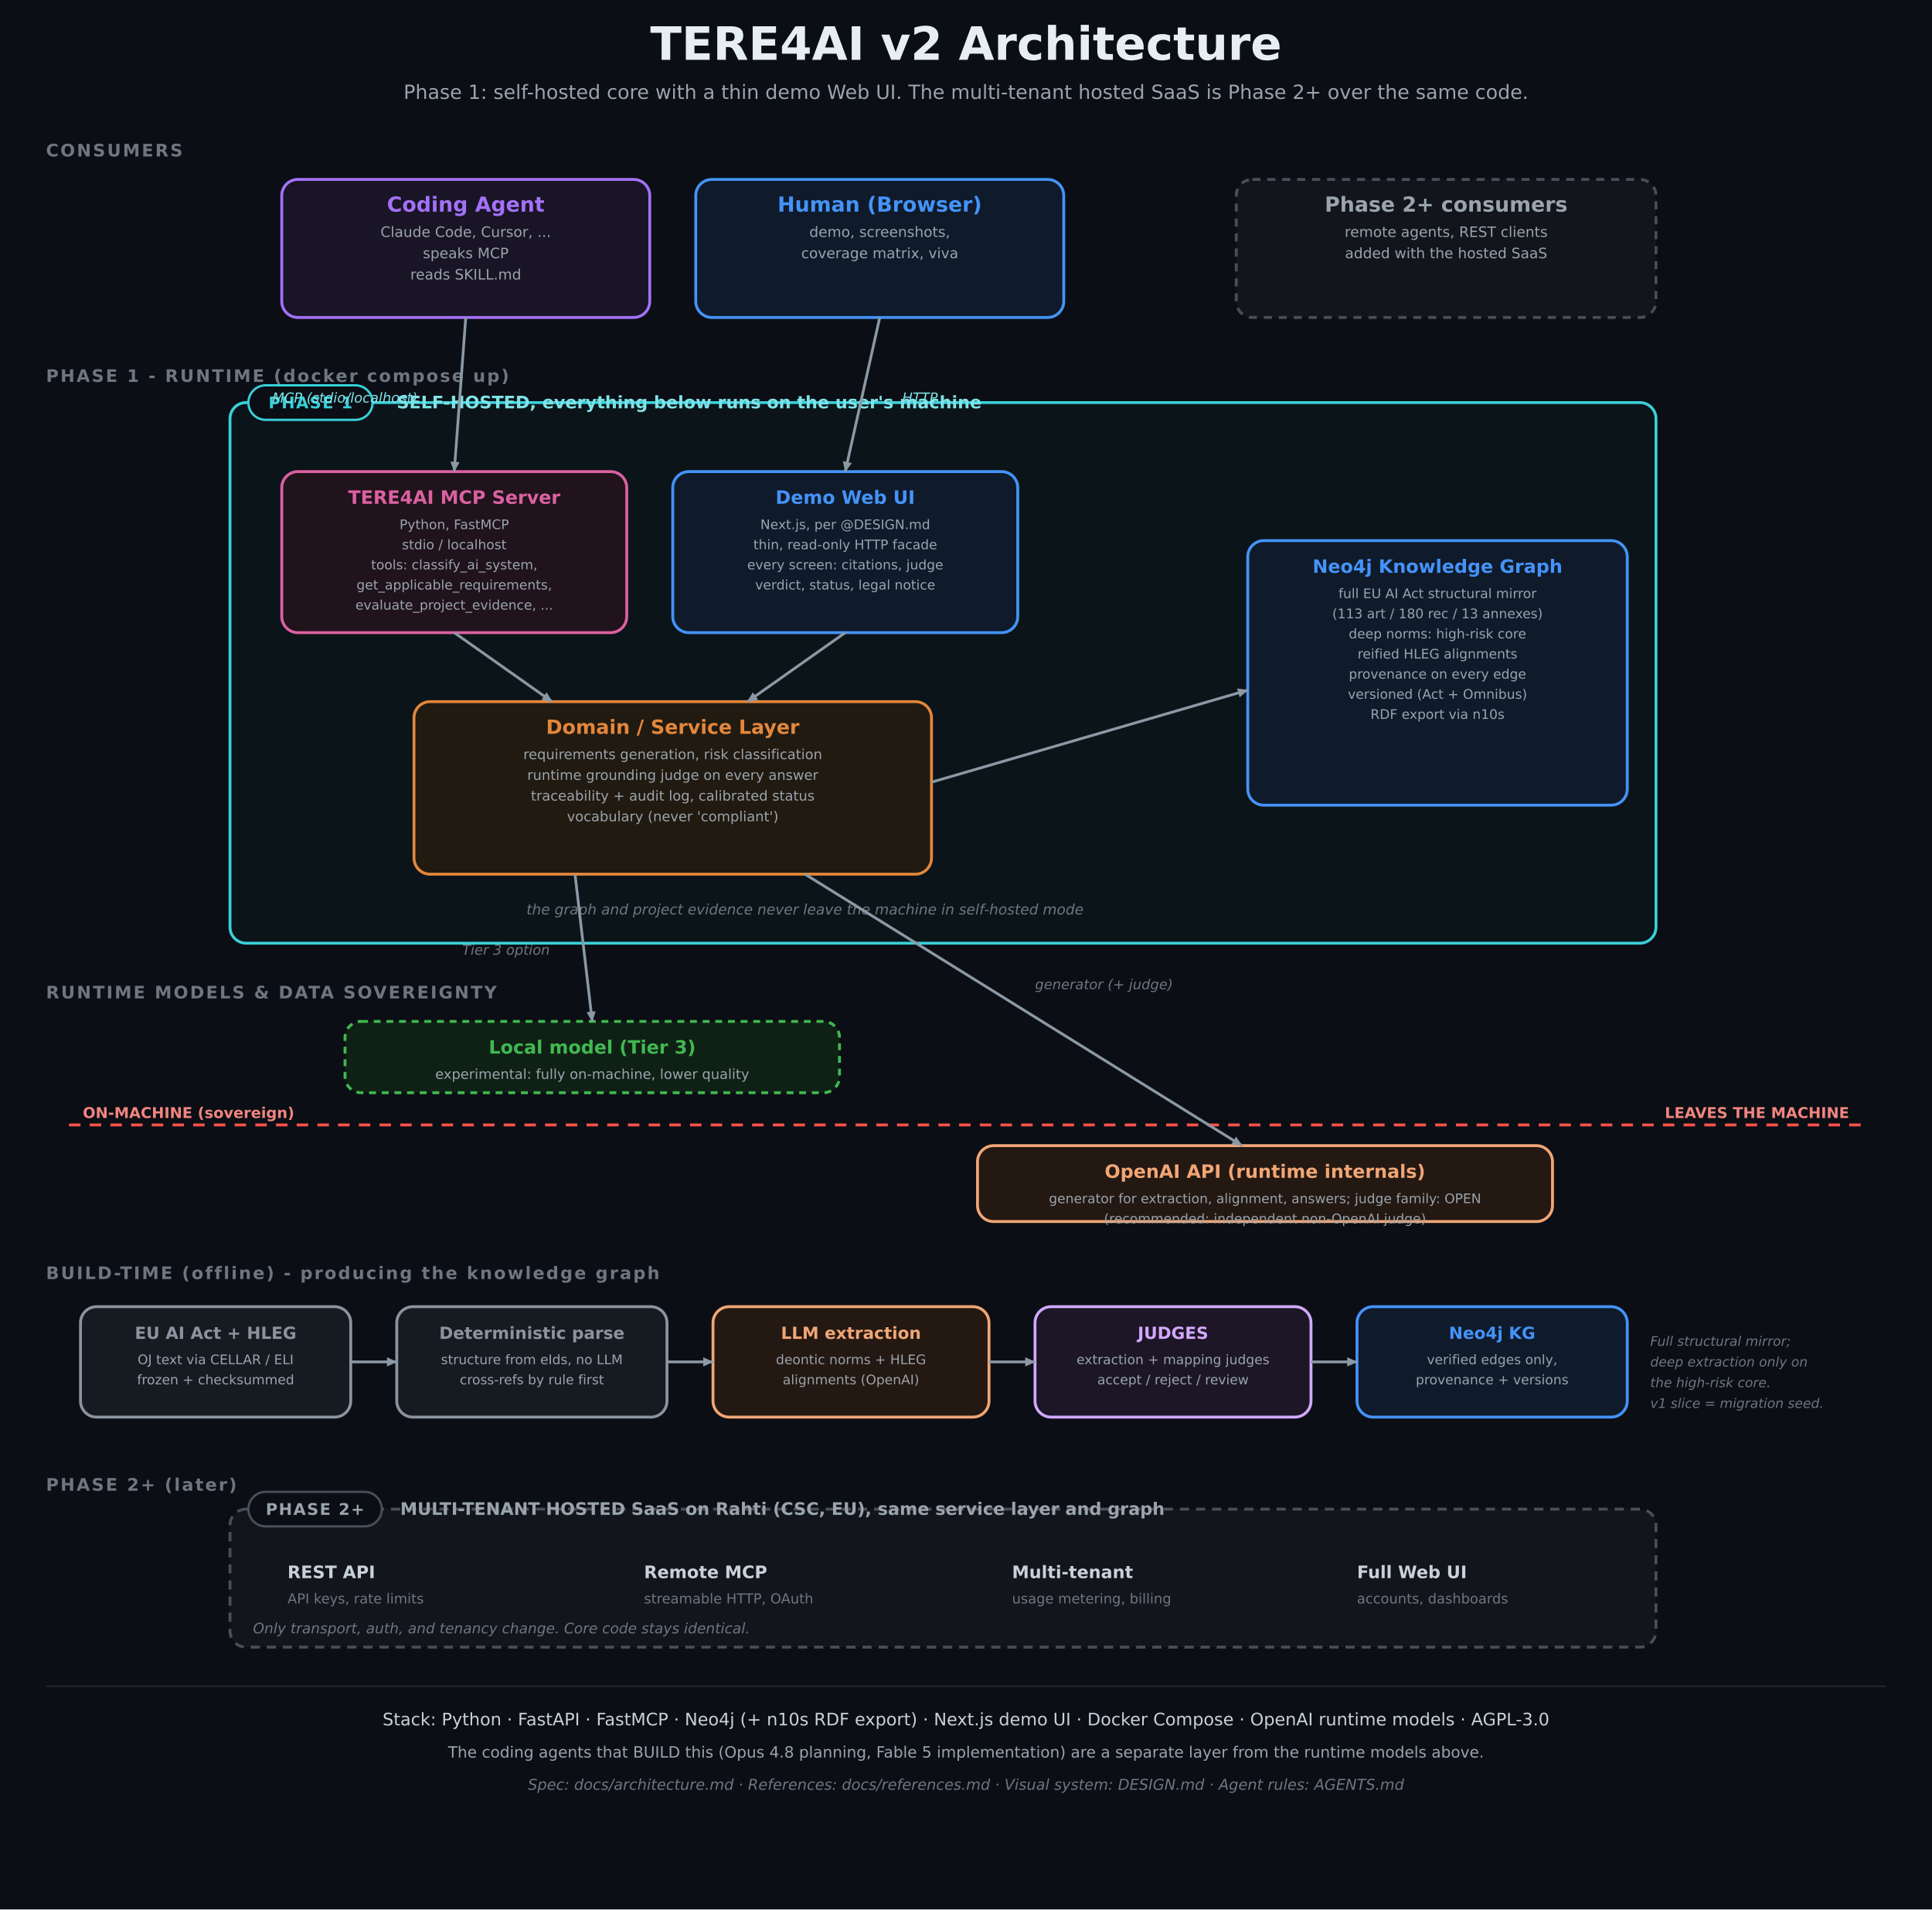
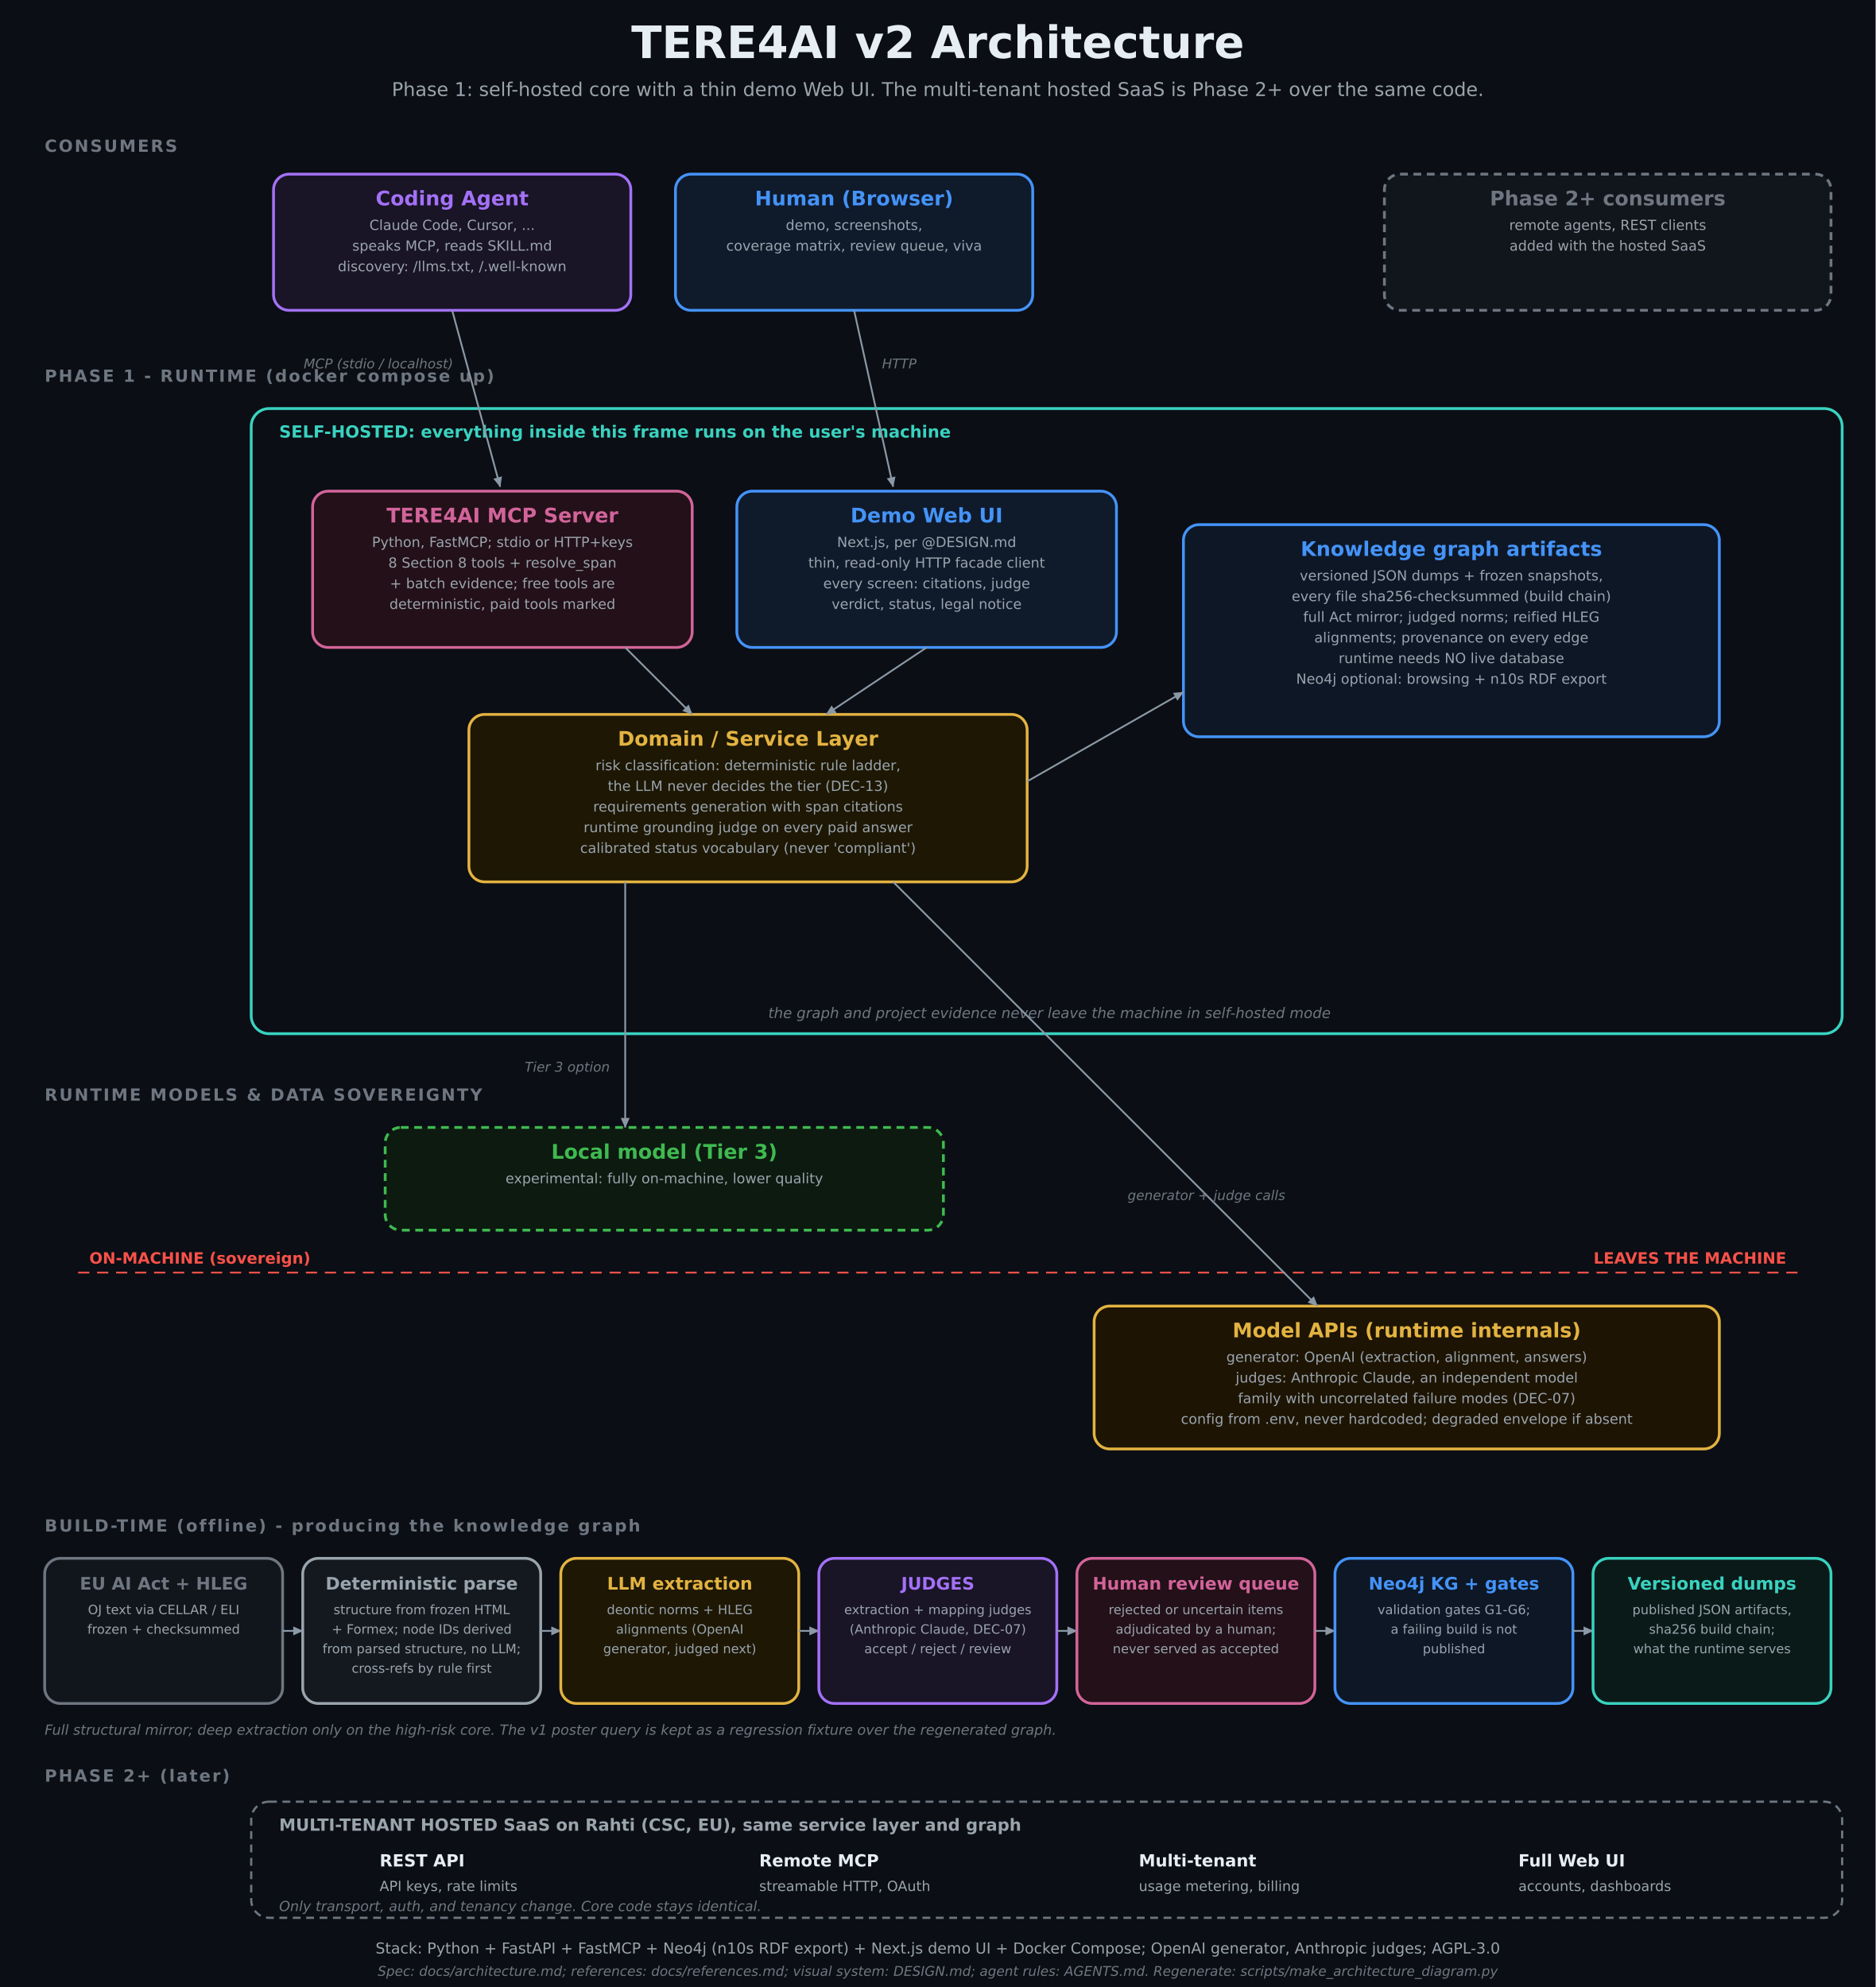
- <svg xmlns="http://www.w3.org/2000/svg" width="1680" height="1660" viewBox="0 0 1680 1660">
+ <svg xmlns="http://www.w3.org/2000/svg" width="1680" height="1780" viewBox="0 0 1680 1780">
  <defs>
    <marker id="ah" markerWidth="11" markerHeight="11" refX="8.5" refY="4" orient="auto" markerUnits="userSpaceOnUse">
      <path d="M0,0 L9,4 L0,8 z" fill="#8b98a5" />
    </marker>
  </defs>
-   <rect x="0" y="0" width="1680" height="1660" rx="0" fill="#0b0e14" fill-opacity="1.0" stroke="#0b0e14" stroke-width="0" />
+   <rect x="0" y="0" width="1680" height="1780" fill="#0b0e14" />
  <text x="840.0" y="52" font-family="DejaVu Sans, sans-serif" font-size="40" fill="#e6edf3" text-anchor="middle" font-weight="bold">TERE4AI v2  Architecture</text>
  <text x="840.0" y="86" font-family="DejaVu Sans, sans-serif" font-size="17" fill="#9aa4ad" text-anchor="middle">Phase 1: self-hosted core with a thin demo Web UI. The multi-tenant hosted SaaS is Phase 2+ over the same code.</text>
  <text x="40" y="136" font-family="DejaVu Sans, sans-serif" font-size="15" fill="#6e7681" text-anchor="start" font-weight="bold" letter-spacing="1.5">CONSUMERS</text>
-   <rect x="245" y="156" width="320" height="120" rx="14" fill="#191426" fill-opacity="1.0" stroke="#a371f7" stroke-width="2.5" />
+   <rect x="245" y="156" width="320" height="122" rx="14" fill="#191426" stroke="#a371f7" stroke-width="2.5" />
  <text x="405.0" y="184" font-family="DejaVu Sans, sans-serif" font-size="18" fill="#a371f7" text-anchor="middle" font-weight="bold">Coding Agent</text>
  <text x="405.0" y="206" font-family="DejaVu Sans, sans-serif" font-size="12.5" fill="#9aa4ad" text-anchor="middle">Claude Code, Cursor, ...</text>
-   <text x="405.0" y="224.5" font-family="DejaVu Sans, sans-serif" font-size="12.5" fill="#9aa4ad" text-anchor="middle">speaks MCP</text>
-   <text x="405.0" y="243.0" font-family="DejaVu Sans, sans-serif" font-size="12.5" fill="#9aa4ad" text-anchor="middle">reads SKILL.md</text>
-   <rect x="605" y="156" width="320" height="120" rx="14" fill="#0f1a2b" fill-opacity="1.0" stroke="#4493f8" stroke-width="2.5" />
+   <text x="405.0" y="224.5" font-family="DejaVu Sans, sans-serif" font-size="12.5" fill="#9aa4ad" text-anchor="middle">speaks MCP, reads SKILL.md</text>
+   <text x="405.0" y="243.0" font-family="DejaVu Sans, sans-serif" font-size="12.5" fill="#9aa4ad" text-anchor="middle">discovery: /llms.txt, /.well-known</text>
+   <rect x="605" y="156" width="320" height="122" rx="14" fill="#0f1a2b" stroke="#4493f8" stroke-width="2.5" />
  <text x="765.0" y="184" font-family="DejaVu Sans, sans-serif" font-size="18" fill="#4493f8" text-anchor="middle" font-weight="bold">Human (Browser)</text>
  <text x="765.0" y="206" font-family="DejaVu Sans, sans-serif" font-size="12.5" fill="#9aa4ad" text-anchor="middle">demo, screenshots,</text>
-   <text x="765.0" y="224.5" font-family="DejaVu Sans, sans-serif" font-size="12.5" fill="#9aa4ad" text-anchor="middle">coverage matrix, viva</text>
-   <rect x="1075" y="156" width="365" height="120" rx="14" fill="#12151b" fill-opacity="1.0" stroke="#484f58" stroke-width="2.5" stroke-dasharray="7,6" />
-   <text x="1257.5" y="184" font-family="DejaVu Sans, sans-serif" font-size="18" fill="#9aa4ad" text-anchor="middle" font-weight="bold">Phase 2+ consumers</text>
-   <text x="1257.5" y="206" font-family="DejaVu Sans, sans-serif" font-size="12.5" fill="#9aa4ad" text-anchor="middle">remote agents, REST clients</text>
-   <text x="1257.5" y="224.5" font-family="DejaVu Sans, sans-serif" font-size="12.5" fill="#9aa4ad" text-anchor="middle">added with the hosted SaaS</text>
-   <text x="40" y="332" font-family="DejaVu Sans, sans-serif" font-size="15" fill="#6e7681" text-anchor="start" font-weight="bold" letter-spacing="1.5">PHASE 1  -  RUNTIME  (docker compose up)</text>
-   <rect x="200" y="350" width="1240" height="470" rx="14" fill="#0c1a1c" fill-opacity="0.55" stroke="#39d0d8" stroke-width="2.5" />
-   <rect x="216" y="335" width="108" height="30" rx="15" fill="#0b0e14" fill-opacity="1.0" stroke="#39d0d8" stroke-width="2" />
-   <text x="270" y="355" font-family="DejaVu Sans, sans-serif" font-size="14" fill="#39d0d8" text-anchor="middle" font-weight="bold" letter-spacing="1">PHASE 1</text>
-   <text x="345" y="355" font-family="DejaVu Sans, sans-serif" font-size="15" fill="#7fe3e8" text-anchor="start" font-weight="bold">SELF-HOSTED, everything below runs on the user's machine</text>
-   <rect x="245" y="410" width="300" height="140" rx="14" fill="#20131b" fill-opacity="1.0" stroke="#db61a2" stroke-width="2.5" />
-   <text x="395.0" y="438" font-family="DejaVu Sans, sans-serif" font-size="16" fill="#db61a2" text-anchor="middle" font-weight="bold">TERE4AI MCP Server</text>
-   <text x="395.0" y="460" font-family="DejaVu Sans, sans-serif" font-size="11.5" fill="#9aa4ad" text-anchor="middle">Python, FastMCP</text>
-   <text x="395.0" y="477.5" font-family="DejaVu Sans, sans-serif" font-size="11.5" fill="#9aa4ad" text-anchor="middle">stdio / localhost</text>
-   <text x="395.0" y="495.0" font-family="DejaVu Sans, sans-serif" font-size="11.5" fill="#9aa4ad" text-anchor="middle">tools: classify_ai_system,</text>
-   <text x="395.0" y="512.5" font-family="DejaVu Sans, sans-serif" font-size="11.5" fill="#9aa4ad" text-anchor="middle">get_applicable_requirements,</text>
-   <text x="395.0" y="530.0" font-family="DejaVu Sans, sans-serif" font-size="11.5" fill="#9aa4ad" text-anchor="middle">evaluate_project_evidence, ...</text>
-   <rect x="585" y="410" width="300" height="140" rx="14" fill="#0f1a2b" fill-opacity="1.0" stroke="#4493f8" stroke-width="2.5" />
-   <text x="735.0" y="438" font-family="DejaVu Sans, sans-serif" font-size="16" fill="#4493f8" text-anchor="middle" font-weight="bold">Demo Web UI</text>
-   <text x="735.0" y="460" font-family="DejaVu Sans, sans-serif" font-size="11.5" fill="#9aa4ad" text-anchor="middle">Next.js, per @DESIGN.md</text>
-   <text x="735.0" y="477.5" font-family="DejaVu Sans, sans-serif" font-size="11.5" fill="#9aa4ad" text-anchor="middle">thin, read-only HTTP facade</text>
-   <text x="735.0" y="495.0" font-family="DejaVu Sans, sans-serif" font-size="11.5" fill="#9aa4ad" text-anchor="middle">every screen: citations, judge</text>
-   <text x="735.0" y="512.5" font-family="DejaVu Sans, sans-serif" font-size="11.5" fill="#9aa4ad" text-anchor="middle">verdict, status, legal notice</text>
-   <rect x="360" y="610" width="450" height="150" rx="14" fill="#211a10" fill-opacity="1.0" stroke="#e3873c" stroke-width="2.5" />
-   <text x="585.0" y="638" font-family="DejaVu Sans, sans-serif" font-size="17" fill="#e3873c" text-anchor="middle" font-weight="bold">Domain / Service Layer</text>
-   <text x="585.0" y="660" font-family="DejaVu Sans, sans-serif" font-size="12" fill="#9aa4ad" text-anchor="middle">requirements generation, risk classification</text>
-   <text x="585.0" y="678" font-family="DejaVu Sans, sans-serif" font-size="12" fill="#9aa4ad" text-anchor="middle">runtime grounding judge on every answer</text>
-   <text x="585.0" y="696" font-family="DejaVu Sans, sans-serif" font-size="12" fill="#9aa4ad" text-anchor="middle">traceability + audit log, calibrated status</text>
-   <text x="585.0" y="714" font-family="DejaVu Sans, sans-serif" font-size="12" fill="#9aa4ad" text-anchor="middle">vocabulary (never 'compliant')</text>
-   <rect x="1085" y="470" width="330" height="230" rx="14" fill="#0f1a2b" fill-opacity="1.0" stroke="#4493f8" stroke-width="2.5" />
-   <text x="1250.0" y="498" font-family="DejaVu Sans, sans-serif" font-size="16" fill="#4493f8" text-anchor="middle" font-weight="bold">Neo4j Knowledge Graph</text>
-   <text x="1250.0" y="520" font-family="DejaVu Sans, sans-serif" font-size="11.5" fill="#9aa4ad" text-anchor="middle">full EU AI Act structural mirror</text>
-   <text x="1250.0" y="537.5" font-family="DejaVu Sans, sans-serif" font-size="11.5" fill="#9aa4ad" text-anchor="middle">(113 art / 180 rec / 13 annexes)</text>
-   <text x="1250.0" y="555.0" font-family="DejaVu Sans, sans-serif" font-size="11.5" fill="#9aa4ad" text-anchor="middle">deep norms: high-risk core</text>
-   <text x="1250.0" y="572.5" font-family="DejaVu Sans, sans-serif" font-size="11.5" fill="#9aa4ad" text-anchor="middle">reified HLEG alignments</text>
-   <text x="1250.0" y="590.0" font-family="DejaVu Sans, sans-serif" font-size="11.5" fill="#9aa4ad" text-anchor="middle">provenance on every edge</text>
-   <text x="1250.0" y="607.5" font-family="DejaVu Sans, sans-serif" font-size="11.5" fill="#9aa4ad" text-anchor="middle">versioned (Act + Omnibus)</text>
-   <text x="1250.0" y="625.0" font-family="DejaVu Sans, sans-serif" font-size="11.5" fill="#9aa4ad" text-anchor="middle">RDF export via n10s</text>
-   <line x1="405" y1="276" x2="395" y2="410" stroke="#8b98a5" stroke-width="2.4" marker-end="url(#ah)" />
-   <text x="300" y="350" font-family="DejaVu Sans, sans-serif" font-size="12" fill="#7fe3e8" text-anchor="middle" font-style="italic">MCP (stdio/localhost)</text>
-   <line x1="765" y1="276" x2="735" y2="410" stroke="#8b98a5" stroke-width="2.4" marker-end="url(#ah)" />
-   <text x="800" y="350" font-family="DejaVu Sans, sans-serif" font-size="12" fill="#7fe3e8" text-anchor="middle" font-style="italic">HTTP</text>
-   <line x1="395" y1="550" x2="480" y2="610" stroke="#8b98a5" stroke-width="2.4" marker-end="url(#ah)" />
-   <line x1="735" y1="550" x2="650" y2="610" stroke="#8b98a5" stroke-width="2.4" marker-end="url(#ah)" />
-   <line x1="810" y1="680" x2="1085" y2="600" stroke="#8b98a5" stroke-width="2.4" marker-end="url(#ah)" />
-   <text x="700" y="795" font-family="DejaVu Sans, sans-serif" font-size="12.5" fill="#6e7681" text-anchor="middle" font-style="italic">the graph and project evidence never leave the machine in self-hosted mode</text>
-   <text x="40" y="868" font-family="DejaVu Sans, sans-serif" font-size="15" fill="#6e7681" text-anchor="start" font-weight="bold" letter-spacing="1.5">RUNTIME MODELS  &amp;  DATA SOVEREIGNTY</text>
-   <rect x="300" y="888" width="430" height="62" rx="14" fill="#0f2015" fill-opacity="1.0" stroke="#3fb950" stroke-width="2.5" stroke-dasharray="6,5" />
-   <text x="515.0" y="916" font-family="DejaVu Sans, sans-serif" font-size="16" fill="#3fb950" text-anchor="middle" font-weight="bold">Local model (Tier 3)</text>
-   <text x="515.0" y="938" font-family="DejaVu Sans, sans-serif" font-size="12" fill="#9aa4ad" text-anchor="middle">experimental: fully on-machine, lower quality</text>
-   <line x1="60" y1="978" x2="1620" y2="978" stroke="#f85149" stroke-width="2.5" stroke-dasharray="10,8" />
-   <text x="72" y="972" font-family="DejaVu Sans, sans-serif" font-size="13" fill="#f0857f" text-anchor="start" font-weight="bold">ON-MACHINE (sovereign)</text>
-   <text x="1608" y="972" font-family="DejaVu Sans, sans-serif" font-size="13" fill="#f0857f" text-anchor="end" font-weight="bold">LEAVES THE MACHINE</text>
-   <rect x="850" y="996" width="500" height="66" rx="14" fill="#241812" fill-opacity="1.0" stroke="#f0a675" stroke-width="2.5" />
-   <text x="1100.0" y="1024" font-family="DejaVu Sans, sans-serif" font-size="16" fill="#f0a675" text-anchor="middle" font-weight="bold">OpenAI API (runtime internals)</text>
-   <text x="1100.0" y="1046" font-family="DejaVu Sans, sans-serif" font-size="11.5" fill="#9aa4ad" text-anchor="middle">generator for extraction, alignment, answers; judge family: OPEN</text>
-   <text x="1100.0" y="1063.5" font-family="DejaVu Sans, sans-serif" font-size="11.5" fill="#9aa4ad" text-anchor="middle">(recommended: independent non-OpenAI judge)</text>
-   <line x1="500" y1="760" x2="515" y2="888" stroke="#8b98a5" stroke-width="2.4" marker-end="url(#ah)" />
-   <text x="440" y="830" font-family="DejaVu Sans, sans-serif" font-size="12" fill="#6e7681" text-anchor="middle" font-style="italic">Tier 3 option</text>
-   <line x1="700" y1="760" x2="1080" y2="996" stroke="#8b98a5" stroke-width="2.4" marker-end="url(#ah)" />
-   <text x="960" y="860" font-family="DejaVu Sans, sans-serif" font-size="12" fill="#6e7681" text-anchor="middle" font-style="italic">generator (+ judge)</text>
-   <text x="40" y="1112" font-family="DejaVu Sans, sans-serif" font-size="15" fill="#6e7681" text-anchor="start" font-weight="bold" letter-spacing="1.5">BUILD-TIME (offline)  -  producing the knowledge graph</text>
-   <rect x="70" y="1136" width="235" height="96" rx="14" fill="#161b22" fill-opacity="1.0" stroke="#8b949e" stroke-width="2.5" />
-   <text x="187.5" y="1164" font-family="DejaVu Sans, sans-serif" font-size="14.5" fill="#8b949e" text-anchor="middle" font-weight="bold">EU AI Act + HLEG</text>
-   <text x="187.5" y="1186" font-family="DejaVu Sans, sans-serif" font-size="11.5" fill="#9aa4ad" text-anchor="middle">OJ text via CELLAR / ELI</text>
-   <text x="187.5" y="1203.5" font-family="DejaVu Sans, sans-serif" font-size="11.5" fill="#9aa4ad" text-anchor="middle">frozen + checksummed</text>
-   <rect x="345" y="1136" width="235" height="96" rx="14" fill="#161b22" fill-opacity="1.0" stroke="#8b949e" stroke-width="2.5" />
-   <text x="462.5" y="1164" font-family="DejaVu Sans, sans-serif" font-size="14.5" fill="#8b949e" text-anchor="middle" font-weight="bold">Deterministic parse</text>
-   <text x="462.5" y="1186" font-family="DejaVu Sans, sans-serif" font-size="11.5" fill="#9aa4ad" text-anchor="middle">structure from eIds, no LLM</text>
-   <text x="462.5" y="1203.5" font-family="DejaVu Sans, sans-serif" font-size="11.5" fill="#9aa4ad" text-anchor="middle">cross-refs by rule first</text>
-   <rect x="620" y="1136" width="240" height="96" rx="14" fill="#241812" fill-opacity="1.0" stroke="#f0a675" stroke-width="2.5" />
-   <text x="740.0" y="1164" font-family="DejaVu Sans, sans-serif" font-size="14.5" fill="#f0a675" text-anchor="middle" font-weight="bold">LLM extraction</text>
-   <text x="740.0" y="1186" font-family="DejaVu Sans, sans-serif" font-size="11.5" fill="#9aa4ad" text-anchor="middle">deontic norms + HLEG</text>
-   <text x="740.0" y="1203.5" font-family="DejaVu Sans, sans-serif" font-size="11.5" fill="#9aa4ad" text-anchor="middle">alignments (OpenAI)</text>
-   <rect x="900" y="1136" width="240" height="96" rx="14" fill="#1c1626" fill-opacity="1.0" stroke="#d2a8ff" stroke-width="2.5" />
-   <text x="1020.0" y="1164" font-family="DejaVu Sans, sans-serif" font-size="14.5" fill="#d2a8ff" text-anchor="middle" font-weight="bold">JUDGES</text>
-   <text x="1020.0" y="1186" font-family="DejaVu Sans, sans-serif" font-size="11.5" fill="#9aa4ad" text-anchor="middle">extraction + mapping judges</text>
-   <text x="1020.0" y="1203.5" font-family="DejaVu Sans, sans-serif" font-size="11.5" fill="#9aa4ad" text-anchor="middle">accept / reject / review</text>
-   <rect x="1180" y="1136" width="235" height="96" rx="14" fill="#0f1a2b" fill-opacity="1.0" stroke="#4493f8" stroke-width="2.5" />
-   <text x="1297.5" y="1164" font-family="DejaVu Sans, sans-serif" font-size="14.5" fill="#4493f8" text-anchor="middle" font-weight="bold">Neo4j KG</text>
-   <text x="1297.5" y="1186" font-family="DejaVu Sans, sans-serif" font-size="11.5" fill="#9aa4ad" text-anchor="middle">verified edges only,</text>
-   <text x="1297.5" y="1203.5" font-family="DejaVu Sans, sans-serif" font-size="11.5" fill="#9aa4ad" text-anchor="middle">provenance + versions</text>
-   <line x1="305" y1="1184" x2="345" y2="1184" stroke="#8b98a5" stroke-width="2.4" marker-end="url(#ah)" />
-   <line x1="580" y1="1184" x2="620" y2="1184" stroke="#8b98a5" stroke-width="2.4" marker-end="url(#ah)" />
-   <line x1="860" y1="1184" x2="900" y2="1184" stroke="#8b98a5" stroke-width="2.4" marker-end="url(#ah)" />
-   <line x1="1140" y1="1184" x2="1180" y2="1184" stroke="#8b98a5" stroke-width="2.4" marker-end="url(#ah)" />
-   <text x="1435" y="1170" font-family="DejaVu Sans, sans-serif" font-size="11.5" fill="#6e7681" text-anchor="start" font-style="italic">Full structural mirror;</text>
-   <text x="1435" y="1188" font-family="DejaVu Sans, sans-serif" font-size="11.5" fill="#6e7681" text-anchor="start" font-style="italic">deep extraction only on</text>
-   <text x="1435" y="1206" font-family="DejaVu Sans, sans-serif" font-size="11.5" fill="#6e7681" text-anchor="start" font-style="italic">the high-risk core.</text>
-   <text x="1435" y="1224" font-family="DejaVu Sans, sans-serif" font-size="11.5" fill="#6e7681" text-anchor="start" font-style="italic">v1 slice = migration seed.</text>
-   <text x="40" y="1296" font-family="DejaVu Sans, sans-serif" font-size="15" fill="#6e7681" text-anchor="start" font-weight="bold" letter-spacing="1.5">PHASE 2+  (later)</text>
-   <rect x="200" y="1312" width="1240" height="120" rx="14" fill="#12151b" fill-opacity="1.0" stroke="#484f58" stroke-width="2.5" stroke-dasharray="8,6" />
-   <rect x="216" y="1297" width="116" height="30" rx="15" fill="#0b0e14" fill-opacity="1.0" stroke="#484f58" stroke-width="2" />
-   <text x="274" y="1317" font-family="DejaVu Sans, sans-serif" font-size="14" fill="#9aa4ad" text-anchor="middle" font-weight="bold" letter-spacing="1">PHASE 2+</text>
-   <text x="348" y="1317" font-family="DejaVu Sans, sans-serif" font-size="15" fill="#9aa4ad" text-anchor="start" font-weight="bold">MULTI-TENANT HOSTED SaaS on Rahti (CSC, EU), same service layer and graph</text>
-   <text x="250" y="1372" font-family="DejaVu Sans, sans-serif" font-size="15" fill="#c9d1d9" text-anchor="start" font-weight="bold">REST API</text>
-   <text x="250" y="1394" font-family="DejaVu Sans, sans-serif" font-size="12" fill="#6e7681" text-anchor="start">API keys, rate limits</text>
-   <text x="560" y="1372" font-family="DejaVu Sans, sans-serif" font-size="15" fill="#c9d1d9" text-anchor="start" font-weight="bold">Remote MCP</text>
-   <text x="560" y="1394" font-family="DejaVu Sans, sans-serif" font-size="12" fill="#6e7681" text-anchor="start">streamable HTTP, OAuth</text>
-   <text x="880" y="1372" font-family="DejaVu Sans, sans-serif" font-size="15" fill="#c9d1d9" text-anchor="start" font-weight="bold">Multi-tenant</text>
-   <text x="880" y="1394" font-family="DejaVu Sans, sans-serif" font-size="12" fill="#6e7681" text-anchor="start">usage metering, billing</text>
-   <text x="1180" y="1372" font-family="DejaVu Sans, sans-serif" font-size="15" fill="#c9d1d9" text-anchor="start" font-weight="bold">Full Web UI</text>
-   <text x="1180" y="1394" font-family="DejaVu Sans, sans-serif" font-size="12" fill="#6e7681" text-anchor="start">accounts, dashboards</text>
-   <text x="220" y="1420" font-family="DejaVu Sans, sans-serif" font-size="12.5" fill="#6e7681" text-anchor="start" font-style="italic">Only transport, auth, and tenancy change. Core code stays identical.</text>
-   <line x1="40" y1="1466" x2="1640" y2="1466" stroke="#21262d" stroke-width="1.5" />
-   <text x="840.0" y="1500" font-family="DejaVu Sans, sans-serif" font-size="15" fill="#c9d1d9" text-anchor="middle">Stack: Python · FastAPI · FastMCP · Neo4j (+ n10s RDF export) · Next.js demo UI · Docker Compose · OpenAI runtime models · AGPL-3.0</text>
-   <text x="840.0" y="1528" font-family="DejaVu Sans, sans-serif" font-size="13.5" fill="#9aa4ad" text-anchor="middle">The coding agents that BUILD this (Opus 4.8 planning, Fable 5 implementation) are a separate layer from the runtime models above.</text>
-   <text x="840.0" y="1556" font-family="DejaVu Sans, sans-serif" font-size="13" fill="#6e7681" text-anchor="middle" font-style="italic">Spec: docs/architecture.md · References: docs/references.md · Visual system: DESIGN.md · Agent rules: AGENTS.md</text>
+   <text x="765.0" y="224.5" font-family="DejaVu Sans, sans-serif" font-size="12.5" fill="#9aa4ad" text-anchor="middle">coverage matrix, review queue, viva</text>
+   <rect x="1240" y="156" width="400" height="122" rx="14" fill="#11151c" stroke="#6e7681" stroke-width="2.5" stroke-dasharray="7,5" />
+   <text x="1440.0" y="184" font-family="DejaVu Sans, sans-serif" font-size="18" fill="#6e7681" text-anchor="middle" font-weight="bold">Phase 2+ consumers</text>
+   <text x="1440.0" y="206" font-family="DejaVu Sans, sans-serif" font-size="12.5" fill="#9aa4ad" text-anchor="middle">remote agents, REST clients</text>
+   <text x="1440.0" y="224.5" font-family="DejaVu Sans, sans-serif" font-size="12.5" fill="#9aa4ad" text-anchor="middle">added with the hosted SaaS</text>
+   <text x="40" y="342" font-family="DejaVu Sans, sans-serif" font-size="15" fill="#6e7681" text-anchor="start" font-weight="bold" letter-spacing="1.5">PHASE 1 - RUNTIME (docker compose up)</text>
+   <rect x="225" y="366" width="1425" height="560" rx="16" fill="none" stroke="#39d2c0" stroke-width="2.5" />
+   <text x="250" y="392" font-family="DejaVu Sans, sans-serif" font-size="15" fill="#39d2c0" text-anchor="start" font-weight="bold">SELF-HOSTED: everything inside this frame runs on the user's machine</text>
+   <line x1="405" y1="278" x2="448" y2="436" stroke="#8b98a5" stroke-width="1.6" marker-end="url(#ah)" />
+   <text x="272" y="330" font-family="DejaVu Sans, sans-serif" font-size="12" fill="#6e7681" text-anchor="start" font-style="italic">MCP (stdio / localhost)</text>
+   <line x1="765" y1="278" x2="800" y2="436" stroke="#8b98a5" stroke-width="1.6" marker-end="url(#ah)" />
+   <text x="790" y="330" font-family="DejaVu Sans, sans-serif" font-size="12" fill="#6e7681" text-anchor="start" font-style="italic">HTTP</text>
+   <rect x="280" y="440" width="340" height="140" rx="14" fill="#231018" stroke="#d2649a" stroke-width="2.5" />
+   <text x="450.0" y="468" font-family="DejaVu Sans, sans-serif" font-size="18" fill="#d2649a" text-anchor="middle" font-weight="bold">TERE4AI MCP Server</text>
+   <text x="450.0" y="490" font-family="DejaVu Sans, sans-serif" font-size="12.5" fill="#9aa4ad" text-anchor="middle">Python, FastMCP; stdio or HTTP+keys</text>
+   <text x="450.0" y="508.5" font-family="DejaVu Sans, sans-serif" font-size="12.5" fill="#9aa4ad" text-anchor="middle">8 Section 8 tools + resolve_span</text>
+   <text x="450.0" y="527.0" font-family="DejaVu Sans, sans-serif" font-size="12.5" fill="#9aa4ad" text-anchor="middle">+ batch evidence; free tools are</text>
+   <text x="450.0" y="545.5" font-family="DejaVu Sans, sans-serif" font-size="12.5" fill="#9aa4ad" text-anchor="middle">deterministic, paid tools marked</text>
+   <rect x="660" y="440" width="340" height="140" rx="14" fill="#0f1a2b" stroke="#4493f8" stroke-width="2.5" />
+   <text x="830.0" y="468" font-family="DejaVu Sans, sans-serif" font-size="18" fill="#4493f8" text-anchor="middle" font-weight="bold">Demo Web UI</text>
+   <text x="830.0" y="490" font-family="DejaVu Sans, sans-serif" font-size="12.5" fill="#9aa4ad" text-anchor="middle">Next.js, per @DESIGN.md</text>
+   <text x="830.0" y="508.5" font-family="DejaVu Sans, sans-serif" font-size="12.5" fill="#9aa4ad" text-anchor="middle">thin, read-only HTTP facade client</text>
+   <text x="830.0" y="527.0" font-family="DejaVu Sans, sans-serif" font-size="12.5" fill="#9aa4ad" text-anchor="middle">every screen: citations, judge</text>
+   <text x="830.0" y="545.5" font-family="DejaVu Sans, sans-serif" font-size="12.5" fill="#9aa4ad" text-anchor="middle">verdict, status, legal notice</text>
+   <rect x="420" y="640" width="500" height="150" rx="14" fill="#1d1704" stroke="#e3b341" stroke-width="2.5" />
+   <text x="670.0" y="668" font-family="DejaVu Sans, sans-serif" font-size="18" fill="#e3b341" text-anchor="middle" font-weight="bold">Domain / Service Layer</text>
+   <text x="670.0" y="690" font-family="DejaVu Sans, sans-serif" font-size="12.5" fill="#9aa4ad" text-anchor="middle">risk classification: deterministic rule ladder,</text>
+   <text x="670.0" y="708.5" font-family="DejaVu Sans, sans-serif" font-size="12.5" fill="#9aa4ad" text-anchor="middle">the LLM never decides the tier (DEC-13)</text>
+   <text x="670.0" y="727.0" font-family="DejaVu Sans, sans-serif" font-size="12.5" fill="#9aa4ad" text-anchor="middle">requirements generation with span citations</text>
+   <text x="670.0" y="745.5" font-family="DejaVu Sans, sans-serif" font-size="12.5" fill="#9aa4ad" text-anchor="middle">runtime grounding judge on every paid answer</text>
+   <text x="670.0" y="764.0" font-family="DejaVu Sans, sans-serif" font-size="12.5" fill="#9aa4ad" text-anchor="middle">calibrated status vocabulary (never 'compliant')</text>
+   <rect x="1060" y="470" width="480" height="190" rx="14" fill="#0d1726" stroke="#4493f8" stroke-width="2.5" />
+   <text x="1300.0" y="498" font-family="DejaVu Sans, sans-serif" font-size="18" fill="#4493f8" text-anchor="middle" font-weight="bold">Knowledge graph artifacts</text>
+   <text x="1300.0" y="520" font-family="DejaVu Sans, sans-serif" font-size="12.5" fill="#9aa4ad" text-anchor="middle">versioned JSON dumps + frozen snapshots,</text>
+   <text x="1300.0" y="538.5" font-family="DejaVu Sans, sans-serif" font-size="12.5" fill="#9aa4ad" text-anchor="middle">every file sha256-checksummed (build chain)</text>
+   <text x="1300.0" y="557.0" font-family="DejaVu Sans, sans-serif" font-size="12.5" fill="#9aa4ad" text-anchor="middle">full Act mirror; judged norms; reified HLEG</text>
+   <text x="1300.0" y="575.5" font-family="DejaVu Sans, sans-serif" font-size="12.5" fill="#9aa4ad" text-anchor="middle">alignments; provenance on every edge</text>
+   <text x="1300.0" y="594.0" font-family="DejaVu Sans, sans-serif" font-size="12.5" fill="#9aa4ad" text-anchor="middle">runtime needs NO live database</text>
+   <text x="1300.0" y="612.5" font-family="DejaVu Sans, sans-serif" font-size="12.5" fill="#9aa4ad" text-anchor="middle">Neo4j optional: browsing + n10s RDF export</text>
+   <line x1="560" y1="580" x2="620" y2="640" stroke="#8b98a5" stroke-width="1.6" marker-end="url(#ah)" />
+   <line x1="830" y1="580" x2="740" y2="640" stroke="#8b98a5" stroke-width="1.6" marker-end="url(#ah)" />
+   <line x1="920" y1="700" x2="1060" y2="620" stroke="#8b98a5" stroke-width="1.6" marker-end="url(#ah)" />
+   <text x="940" y="912" font-family="DejaVu Sans, sans-serif" font-size="13" fill="#6e7681" text-anchor="middle" font-style="italic">the graph and project evidence never leave the machine in self-hosted mode</text>
+   <text x="40" y="986" font-family="DejaVu Sans, sans-serif" font-size="15" fill="#6e7681" text-anchor="start" font-weight="bold" letter-spacing="1.5">RUNTIME MODELS &amp; DATA SOVEREIGNTY</text>
+   <rect x="345" y="1010" width="500" height="92" rx="14" fill="#0c1a10" stroke="#3fb950" stroke-width="2.5" stroke-dasharray="7,5" />
+   <text x="595.0" y="1038" font-family="DejaVu Sans, sans-serif" font-size="18" fill="#3fb950" text-anchor="middle" font-weight="bold">Local model (Tier 3)</text>
+   <text x="595.0" y="1060" font-family="DejaVu Sans, sans-serif" font-size="12.5" fill="#9aa4ad" text-anchor="middle">experimental: fully on-machine, lower quality</text>
+   <line x1="560" y1="790" x2="560" y2="1010" stroke="#8b98a5" stroke-width="1.6" marker-end="url(#ah)" />
+   <text x="470" y="960" font-family="DejaVu Sans, sans-serif" font-size="12" fill="#6e7681" text-anchor="start" font-style="italic">Tier 3 option</text>
+   <line x1="70" y1="1140" x2="1610" y2="1140" stroke="#f85149" stroke-width="1.6" stroke-dasharray="10,7" />
+   <text x="80" y="1132" font-family="DejaVu Sans, sans-serif" font-size="14" fill="#f85149" text-anchor="start" font-weight="bold">ON-MACHINE (sovereign)</text>
+   <text x="1600" y="1132" font-family="DejaVu Sans, sans-serif" font-size="14" fill="#f85149" text-anchor="end" font-weight="bold">LEAVES THE MACHINE</text>
+   <rect x="980" y="1170" width="560" height="128" rx="14" fill="#1d1403" stroke="#e3b341" stroke-width="2.5" />
+   <text x="1260.0" y="1198" font-family="DejaVu Sans, sans-serif" font-size="18" fill="#e3b341" text-anchor="middle" font-weight="bold">Model APIs (runtime internals)</text>
+   <text x="1260.0" y="1220" font-family="DejaVu Sans, sans-serif" font-size="12.5" fill="#9aa4ad" text-anchor="middle">generator: OpenAI (extraction, alignment, answers)</text>
+   <text x="1260.0" y="1238.5" font-family="DejaVu Sans, sans-serif" font-size="12.5" fill="#9aa4ad" text-anchor="middle">judges: Anthropic Claude, an independent model</text>
+   <text x="1260.0" y="1257.0" font-family="DejaVu Sans, sans-serif" font-size="12.5" fill="#9aa4ad" text-anchor="middle">family with uncorrelated failure modes (DEC-07)</text>
+   <text x="1260.0" y="1275.5" font-family="DejaVu Sans, sans-serif" font-size="12.5" fill="#9aa4ad" text-anchor="middle">config from .env, never hardcoded; degraded envelope if absent</text>
+   <line x1="800" y1="790" x2="1180" y2="1170" stroke="#8b98a5" stroke-width="1.6" marker-end="url(#ah)" />
+   <text x="1010" y="1075" font-family="DejaVu Sans, sans-serif" font-size="12" fill="#6e7681" text-anchor="start" font-style="italic">generator + judge calls</text>
+   <text x="40" y="1372" font-family="DejaVu Sans, sans-serif" font-size="15" fill="#6e7681" text-anchor="start" font-weight="bold" letter-spacing="1.5">BUILD-TIME (offline) - producing the knowledge graph</text>
+   <rect x="40" y="1396" width="213.143" height="130" rx="14" fill="#11151c" stroke="#6e7681" stroke-width="2.5" />
+   <text x="146.571" y="1424" font-family="DejaVu Sans, sans-serif" font-size="15.5" fill="#6e7681" text-anchor="middle" font-weight="bold">EU AI Act + HLEG</text>
+   <text x="146.571" y="1446" font-family="DejaVu Sans, sans-serif" font-size="11.5" fill="#9aa4ad" text-anchor="middle">OJ text via CELLAR / ELI</text>
+   <text x="146.571" y="1463.5" font-family="DejaVu Sans, sans-serif" font-size="11.5" fill="#9aa4ad" text-anchor="middle">frozen + checksummed</text>
+   <line x1="253.143" y1="1461.0" x2="271.143" y2="1461.0" stroke="#8b98a5" stroke-width="1.6" marker-end="url(#ah)" />
+   <rect x="271.143" y="1396" width="213.143" height="130" rx="14" fill="#141920" stroke="#9aa4ad" stroke-width="2.5" />
+   <text x="377.714" y="1424" font-family="DejaVu Sans, sans-serif" font-size="15.5" fill="#9aa4ad" text-anchor="middle" font-weight="bold">Deterministic parse</text>
+   <text x="377.714" y="1446" font-family="DejaVu Sans, sans-serif" font-size="11.5" fill="#9aa4ad" text-anchor="middle">structure from frozen HTML</text>
+   <text x="377.714" y="1463.5" font-family="DejaVu Sans, sans-serif" font-size="11.5" fill="#9aa4ad" text-anchor="middle">+ Formex; node IDs derived</text>
+   <text x="377.714" y="1481.0" font-family="DejaVu Sans, sans-serif" font-size="11.5" fill="#9aa4ad" text-anchor="middle">from parsed structure, no LLM;</text>
+   <text x="377.714" y="1498.5" font-family="DejaVu Sans, sans-serif" font-size="11.5" fill="#9aa4ad" text-anchor="middle">cross-refs by rule first</text>
+   <line x1="484.286" y1="1461.0" x2="502.286" y2="1461.0" stroke="#8b98a5" stroke-width="1.6" marker-end="url(#ah)" />
+   <rect x="502.286" y="1396" width="213.143" height="130" rx="14" fill="#1d1704" stroke="#e3b341" stroke-width="2.5" />
+   <text x="608.857" y="1424" font-family="DejaVu Sans, sans-serif" font-size="15.5" fill="#e3b341" text-anchor="middle" font-weight="bold">LLM extraction</text>
+   <text x="608.857" y="1446" font-family="DejaVu Sans, sans-serif" font-size="11.5" fill="#9aa4ad" text-anchor="middle">deontic norms + HLEG</text>
+   <text x="608.857" y="1463.5" font-family="DejaVu Sans, sans-serif" font-size="11.5" fill="#9aa4ad" text-anchor="middle">alignments (OpenAI</text>
+   <text x="608.857" y="1481.0" font-family="DejaVu Sans, sans-serif" font-size="11.5" fill="#9aa4ad" text-anchor="middle">generator, judged next)</text>
+   <line x1="715.429" y1="1461.0" x2="733.429" y2="1461.0" stroke="#8b98a5" stroke-width="1.6" marker-end="url(#ah)" />
+   <rect x="733.429" y="1396" width="213.143" height="130" rx="14" fill="#191426" stroke="#a371f7" stroke-width="2.5" />
+   <text x="840" y="1424" font-family="DejaVu Sans, sans-serif" font-size="15.5" fill="#a371f7" text-anchor="middle" font-weight="bold">JUDGES</text>
+   <text x="840" y="1446" font-family="DejaVu Sans, sans-serif" font-size="11.5" fill="#9aa4ad" text-anchor="middle">extraction + mapping judges</text>
+   <text x="840" y="1463.5" font-family="DejaVu Sans, sans-serif" font-size="11.5" fill="#9aa4ad" text-anchor="middle">(Anthropic Claude, DEC-07)</text>
+   <text x="840" y="1481.0" font-family="DejaVu Sans, sans-serif" font-size="11.5" fill="#9aa4ad" text-anchor="middle">accept / reject / review</text>
+   <line x1="946.571" y1="1461.0" x2="964.571" y2="1461.0" stroke="#8b98a5" stroke-width="1.6" marker-end="url(#ah)" />
+   <rect x="964.571" y="1396" width="213.143" height="130" rx="14" fill="#231018" stroke="#d2649a" stroke-width="2.5" />
+   <text x="1071.143" y="1424" font-family="DejaVu Sans, sans-serif" font-size="15.5" fill="#d2649a" text-anchor="middle" font-weight="bold">Human review queue</text>
+   <text x="1071.143" y="1446" font-family="DejaVu Sans, sans-serif" font-size="11.5" fill="#9aa4ad" text-anchor="middle">rejected or uncertain items</text>
+   <text x="1071.143" y="1463.5" font-family="DejaVu Sans, sans-serif" font-size="11.5" fill="#9aa4ad" text-anchor="middle">adjudicated by a human;</text>
+   <text x="1071.143" y="1481.0" font-family="DejaVu Sans, sans-serif" font-size="11.5" fill="#9aa4ad" text-anchor="middle">never served as accepted</text>
+   <line x1="1177.714" y1="1461.0" x2="1195.714" y2="1461.0" stroke="#8b98a5" stroke-width="1.6" marker-end="url(#ah)" />
+   <rect x="1195.714" y="1396" width="213.143" height="130" rx="14" fill="#0d1726" stroke="#4493f8" stroke-width="2.5" />
+   <text x="1302.286" y="1424" font-family="DejaVu Sans, sans-serif" font-size="15.5" fill="#4493f8" text-anchor="middle" font-weight="bold">Neo4j KG + gates</text>
+   <text x="1302.286" y="1446" font-family="DejaVu Sans, sans-serif" font-size="11.5" fill="#9aa4ad" text-anchor="middle">validation gates G1-G6;</text>
+   <text x="1302.286" y="1463.5" font-family="DejaVu Sans, sans-serif" font-size="11.5" fill="#9aa4ad" text-anchor="middle">a failing build is not</text>
+   <text x="1302.286" y="1481.0" font-family="DejaVu Sans, sans-serif" font-size="11.5" fill="#9aa4ad" text-anchor="middle">published</text>
+   <line x1="1408.857" y1="1461.0" x2="1426.857" y2="1461.0" stroke="#8b98a5" stroke-width="1.6" marker-end="url(#ah)" />
+   <rect x="1426.857" y="1396" width="213.143" height="130" rx="14" fill="#0a1a18" stroke="#39d2c0" stroke-width="2.5" />
+   <text x="1533.429" y="1424" font-family="DejaVu Sans, sans-serif" font-size="15.5" fill="#39d2c0" text-anchor="middle" font-weight="bold">Versioned dumps</text>
+   <text x="1533.429" y="1446" font-family="DejaVu Sans, sans-serif" font-size="11.5" fill="#9aa4ad" text-anchor="middle">published JSON artifacts,</text>
+   <text x="1533.429" y="1463.5" font-family="DejaVu Sans, sans-serif" font-size="11.5" fill="#9aa4ad" text-anchor="middle">sha256 build chain;</text>
+   <text x="1533.429" y="1481.0" font-family="DejaVu Sans, sans-serif" font-size="11.5" fill="#9aa4ad" text-anchor="middle">what the runtime serves</text>
+   <text x="40" y="1554" font-family="DejaVu Sans, sans-serif" font-size="12.5" fill="#6e7681" text-anchor="start" font-style="italic">Full structural mirror; deep extraction only on the high-risk core. The v1 poster query is kept as a regression fixture over the regenerated graph.</text>
+   <text x="40" y="1596" font-family="DejaVu Sans, sans-serif" font-size="15" fill="#6e7681" text-anchor="start" font-weight="bold" letter-spacing="1.5">PHASE 2+ (later)</text>
+   <rect x="225" y="1614" width="1425" height="104" rx="16" fill="none" stroke="#6e7681" stroke-width="2" stroke-dasharray="7,5" />
+   <text x="250" y="1640" font-family="DejaVu Sans, sans-serif" font-size="15" fill="#9aa4ad" text-anchor="start" font-weight="bold">MULTI-TENANT HOSTED SaaS on Rahti (CSC, EU), same service layer and graph</text>
+   <text x="340" y="1672" font-family="DejaVu Sans, sans-serif" font-size="15" fill="#e6edf3" text-anchor="start" font-weight="bold">REST API</text>
+   <text x="340" y="1694" font-family="DejaVu Sans, sans-serif" font-size="12.5" fill="#9aa4ad" text-anchor="start">API keys, rate limits</text>
+   <text x="680" y="1672" font-family="DejaVu Sans, sans-serif" font-size="15" fill="#e6edf3" text-anchor="start" font-weight="bold">Remote MCP</text>
+   <text x="680" y="1694" font-family="DejaVu Sans, sans-serif" font-size="12.5" fill="#9aa4ad" text-anchor="start">streamable HTTP, OAuth</text>
+   <text x="1020" y="1672" font-family="DejaVu Sans, sans-serif" font-size="15" fill="#e6edf3" text-anchor="start" font-weight="bold">Multi-tenant</text>
+   <text x="1020" y="1694" font-family="DejaVu Sans, sans-serif" font-size="12.5" fill="#9aa4ad" text-anchor="start">usage metering, billing</text>
+   <text x="1360" y="1672" font-family="DejaVu Sans, sans-serif" font-size="15" fill="#e6edf3" text-anchor="start" font-weight="bold">Full Web UI</text>
+   <text x="1360" y="1694" font-family="DejaVu Sans, sans-serif" font-size="12.5" fill="#9aa4ad" text-anchor="start">accounts, dashboards</text>
+   <text x="250" y="1712" font-family="DejaVu Sans, sans-serif" font-size="12.5" fill="#6e7681" text-anchor="start" font-style="italic">Only transport, auth, and tenancy change. Core code stays identical.</text>
+   <text x="840.0" y="1750" font-family="DejaVu Sans, sans-serif" font-size="13.5" fill="#9aa4ad" text-anchor="middle">Stack: Python + FastAPI + FastMCP + Neo4j (n10s RDF export) + Next.js demo UI + Docker Compose; OpenAI generator, Anthropic judges; AGPL-3.0</text>
+   <text x="840.0" y="1770" font-family="DejaVu Sans, sans-serif" font-size="12" fill="#6e7681" text-anchor="middle" font-style="italic">Spec: docs/architecture.md; references: docs/references.md; visual system: DESIGN.md; agent rules: AGENTS.md. Regenerate: scripts/make_architecture_diagram.py</text>
</svg>
